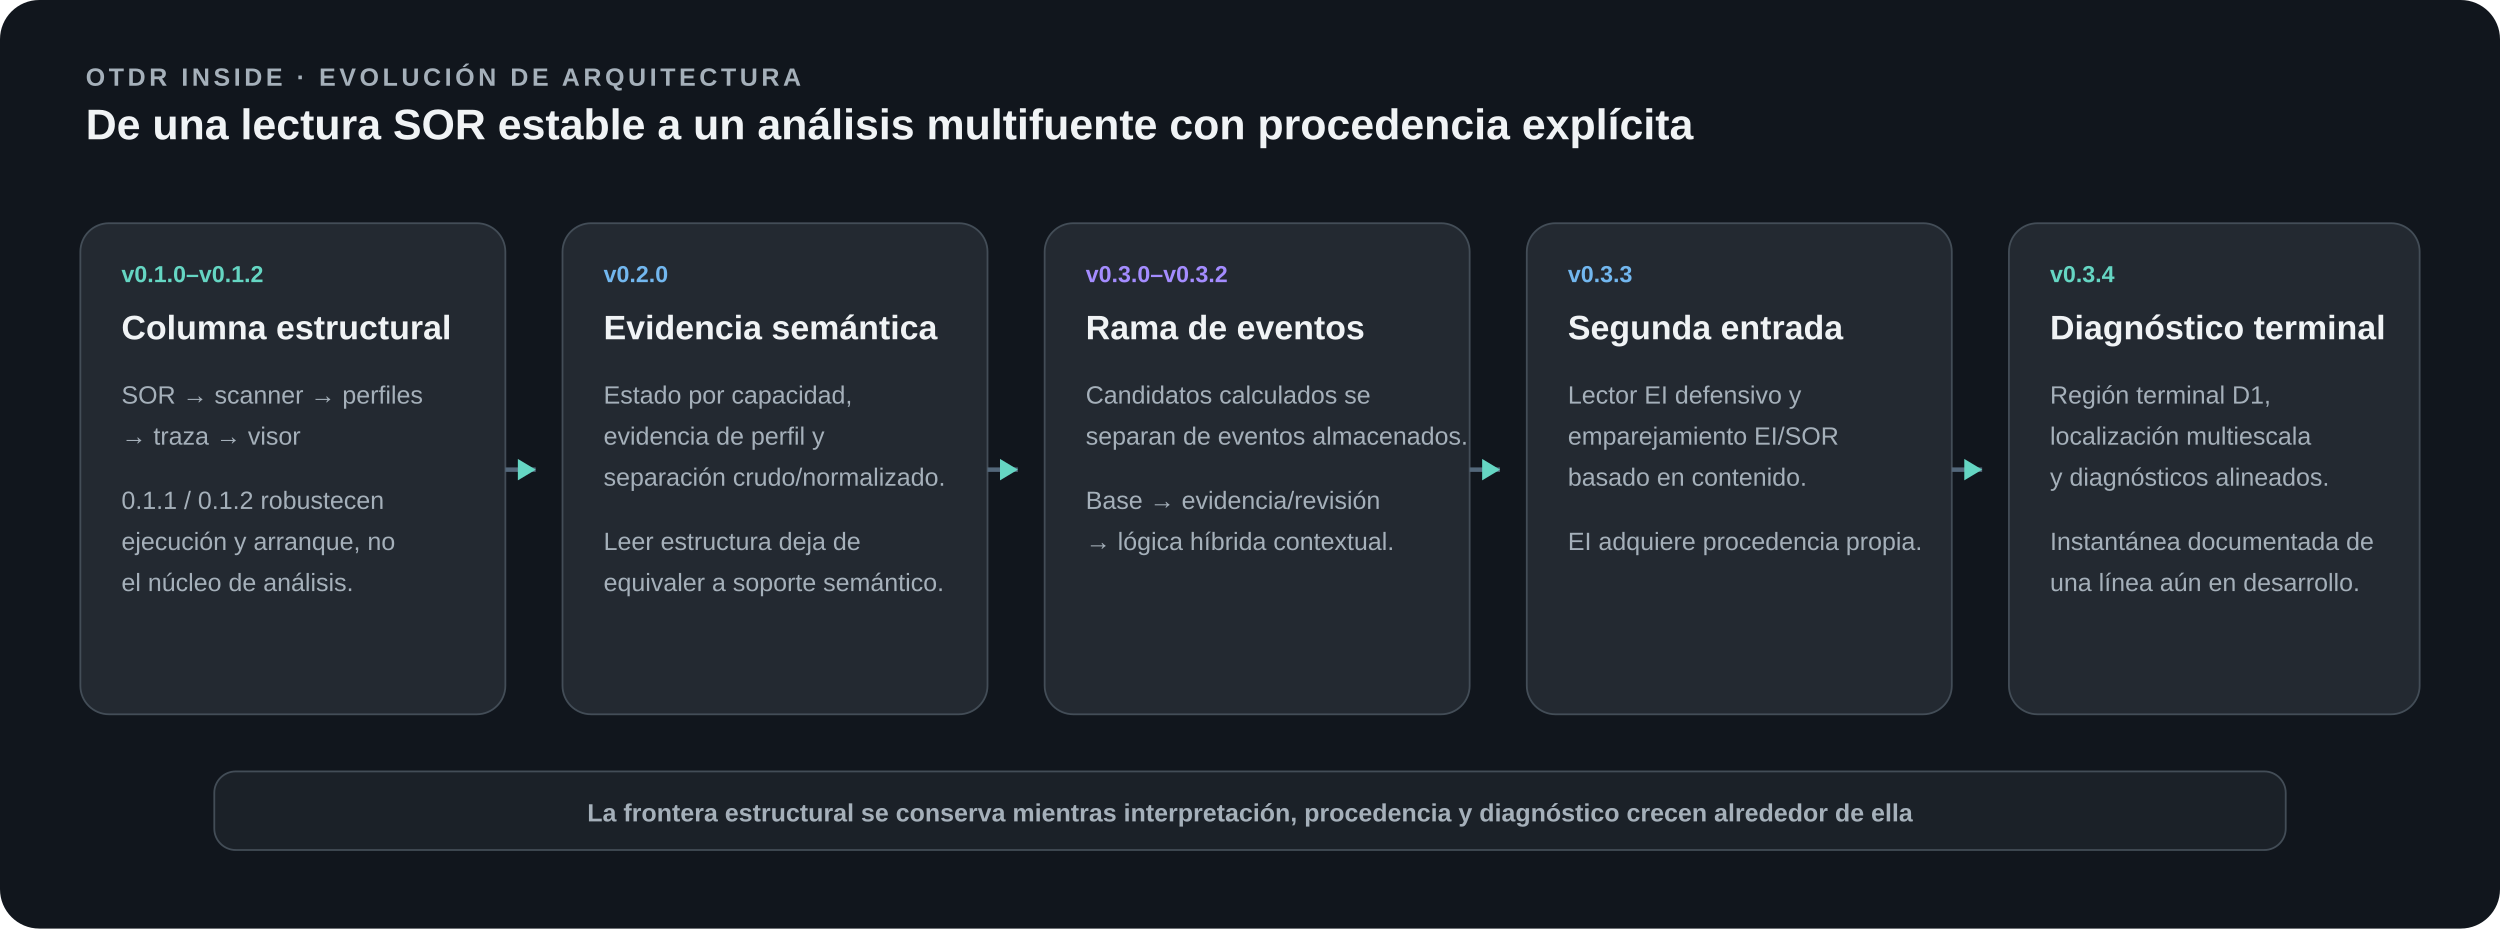
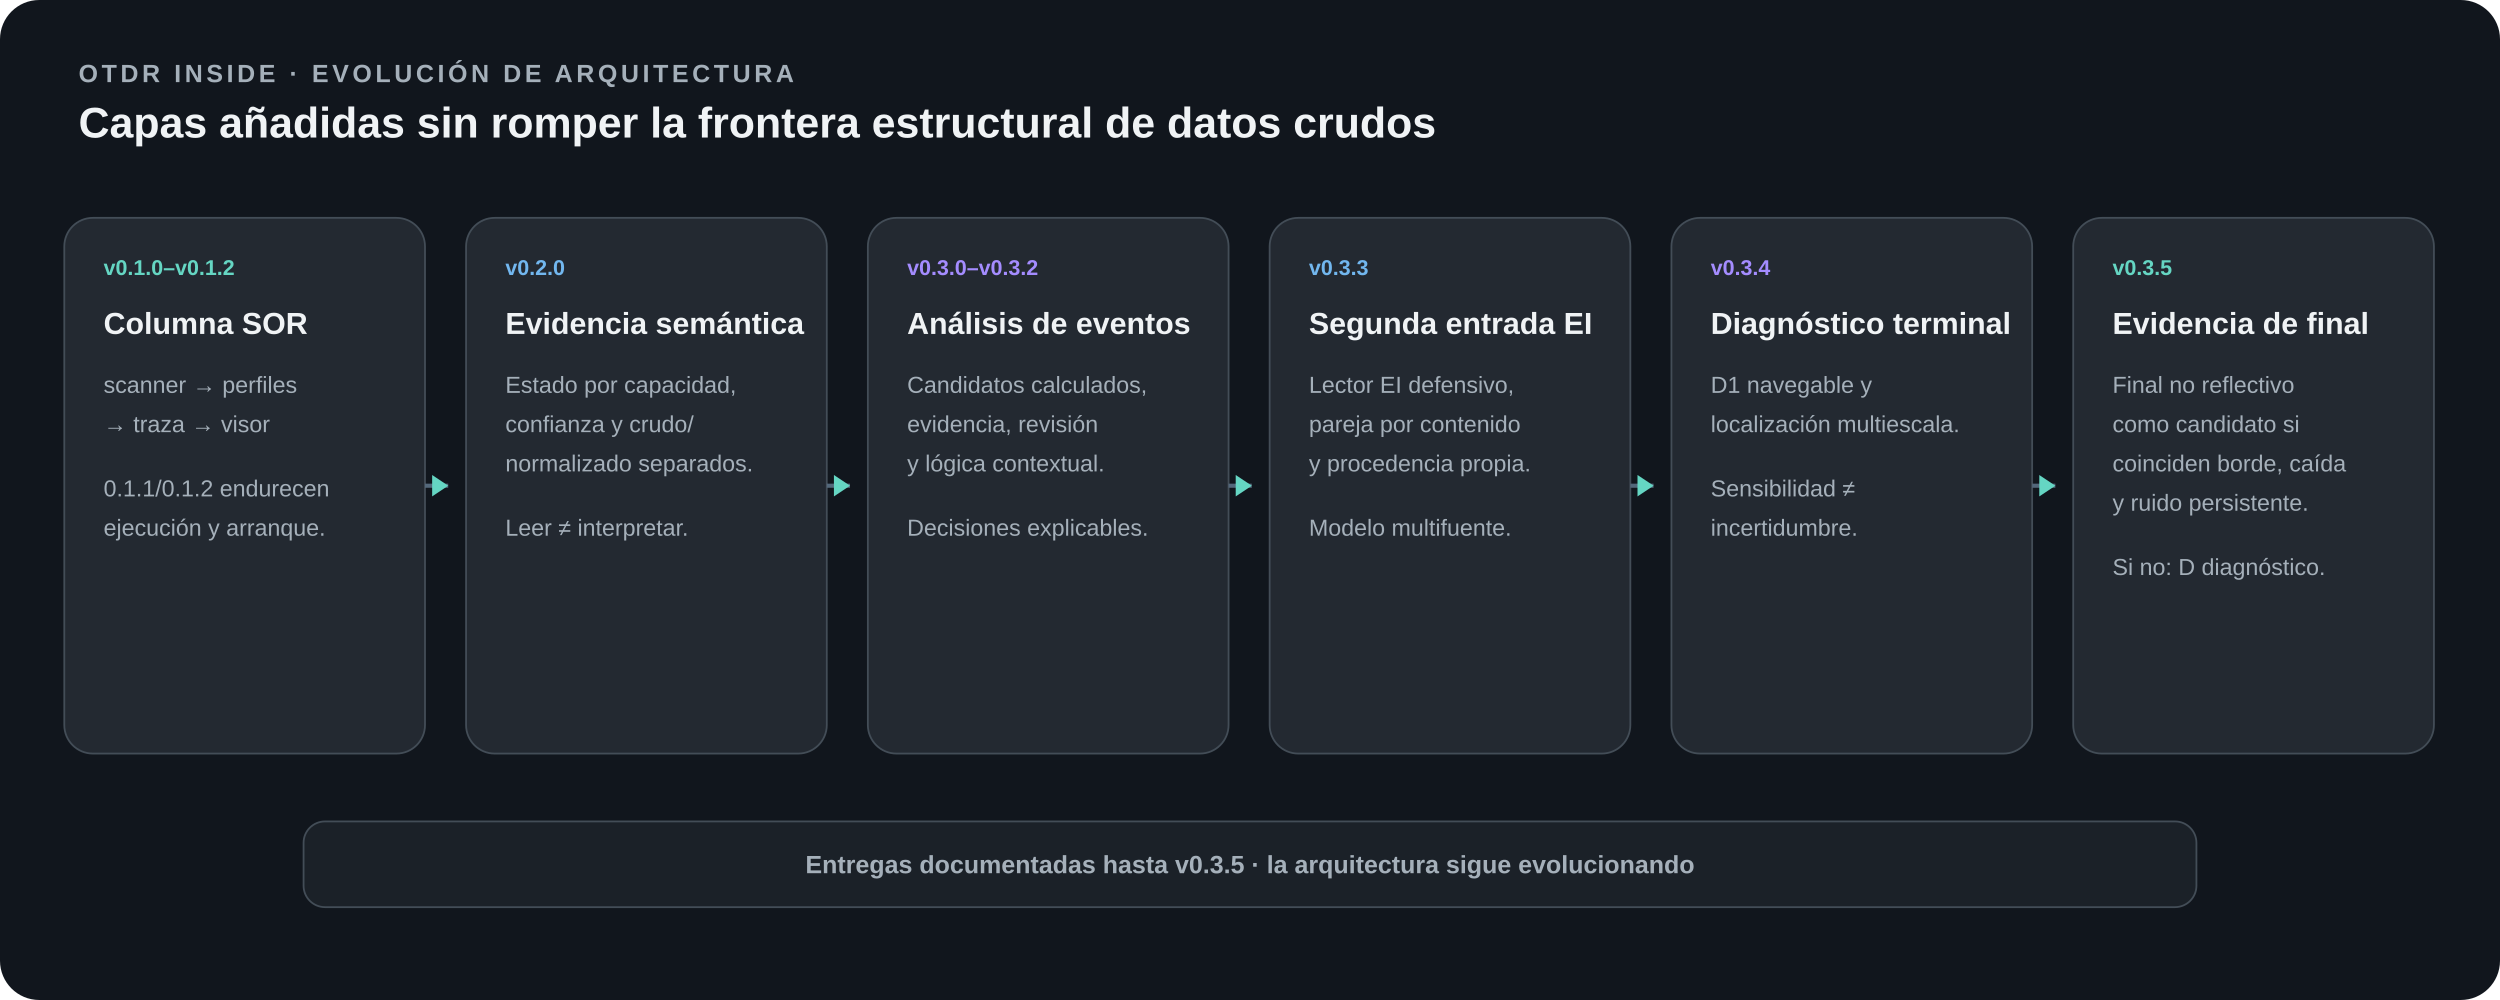
- <svg xmlns="http://www.w3.org/2000/svg" width="1400" height="520" viewBox="0 0 1400 520">
-   <rect width="1400" height="520" rx="22" fill="#11161d" />
+ <svg xmlns="http://www.w3.org/2000/svg" width="1400" height="560" viewBox="0 0 1400 560">
+   <rect width="1400" height="560" rx="22" fill="#11161d" />
  <g font-family="Segoe UI,Arial,sans-serif">
-     <text x="48" y="48" fill="#a5b0ba" font-size="14" font-weight="700" letter-spacing="2">OTDR INSIDE · EVOLUCIÓN DE ARQUITECTURA</text>
-     <text x="48" y="78" fill="#f0f3f5" font-size="24" font-weight="700">De una lectura SOR estable a un análisis multifuente con procedencia explícita</text>
+     <text x="44" y="46" fill="#a5b0ba" font-size="14" font-weight="700" letter-spacing="2">OTDR INSIDE · EVOLUCIÓN DE ARQUITECTURA</text>
+     <text x="44" y="77" fill="#f0f3f5" font-size="24" font-weight="700">Capas añadidas sin romper la frontera estructural de datos crudos</text>
    <g stroke="#434d57" fill="#232931">
-       <rect x="45" y="125" width="238" height="275" rx="16" />
-       <rect x="315" y="125" width="238" height="275" rx="16" />
-       <rect x="585" y="125" width="238" height="275" rx="16" />
-       <rect x="855" y="125" width="238" height="275" rx="16" />
-       <rect x="1125" y="125" width="230" height="275" rx="16" />
+       <rect x="36" y="122" width="202" height="300" rx="16" />
+       <rect x="261" y="122" width="202" height="300" rx="16" />
+       <rect x="486" y="122" width="202" height="300" rx="16" />
+       <rect x="711" y="122" width="202" height="300" rx="16" />
+       <rect x="936" y="122" width="202" height="300" rx="16" />
+       <rect x="1161" y="122" width="202" height="300" rx="16" />
    </g>
-     <g font-size="13" font-weight="700">
-       <text x="68" y="158" fill="#65d6c3">v0.1.0–v0.1.2</text>
-       <text x="338" y="158" fill="#72b7ef">v0.2.0</text>
-       <text x="608" y="158" fill="#a48cff">v0.3.0–v0.3.2</text>
-       <text x="878" y="158" fill="#72b7ef">v0.3.3</text>
-       <text x="1148" y="158" fill="#65d6c3">v0.3.4</text>
+     <g font-size="12" font-weight="700">
+       <text x="58" y="154" fill="#65d6c3">v0.1.0–v0.1.2</text>
+       <text x="283" y="154" fill="#72b7ef">v0.2.0</text>
+       <text x="508" y="154" fill="#a48cff">v0.3.0–v0.3.2</text>
+       <text x="733" y="154" fill="#72b7ef">v0.3.3</text>
+       <text x="958" y="154" fill="#a48cff">v0.3.4</text>
+       <text x="1183" y="154" fill="#65d6c3">v0.3.5</text>
    </g>
-     <g fill="#f0f3f5" font-size="19" font-weight="700">
-       <text x="68" y="190">Columna estructural</text>
-       <text x="338" y="190">Evidencia semántica</text>
-       <text x="608" y="190">Rama de eventos</text>
-       <text x="878" y="190">Segunda entrada</text>
-       <text x="1148" y="190">Diagnóstico terminal</text>
+     <g font-size="17" font-weight="700" fill="#f0f3f5">
+       <text x="58" y="187">Columna SOR</text>
+       <text x="283" y="187">Evidencia semántica</text>
+       <text x="508" y="187">Análisis de eventos</text>
+       <text x="733" y="187">Segunda entrada EI</text>
+       <text x="958" y="187">Diagnóstico terminal</text>
+       <text x="1183" y="187">Evidencia de final</text>
    </g>
-     <g fill="#a5b0ba" font-size="14">
-       <text x="68" y="226">SOR → scanner → perfiles</text>
-       <text x="68" y="249">→ traza → visor</text>
-       <text x="68" y="285">0.1.1 / 0.1.2 robustecen</text>
-       <text x="68" y="308">ejecución y arranque, no</text>
-       <text x="68" y="331">el núcleo de análisis.</text>
-       <text x="338" y="226">Estado por capacidad,</text>
-       <text x="338" y="249">evidencia de perfil y</text>
-       <text x="338" y="272">separación crudo/normalizado.</text>
-       <text x="338" y="308">Leer estructura deja de</text>
-       <text x="338" y="331">equivaler a soporte semántico.</text>
-       <text x="608" y="226">Candidatos calculados se</text>
-       <text x="608" y="249">separan de eventos almacenados.</text>
-       <text x="608" y="285">Base → evidencia/revisión</text>
-       <text x="608" y="308">→ lógica híbrida contextual.</text>
-       <text x="878" y="226">Lector EI defensivo y</text>
-       <text x="878" y="249">emparejamiento EI/SOR</text>
-       <text x="878" y="272">basado en contenido.</text>
-       <text x="878" y="308">EI adquiere procedencia propia.</text>
-       <text x="1148" y="226">Región terminal D1,</text>
-       <text x="1148" y="249">localización multiescala</text>
-       <text x="1148" y="272">y diagnósticos alineados.</text>
-       <text x="1148" y="308">Instantánea documentada de</text>
-       <text x="1148" y="331">una línea aún en desarrollo.</text>
+     <g fill="#a5b0ba" font-size="13">
+       <text x="58" y="220">scanner → perfiles</text>
+       <text x="58" y="242">→ traza → visor</text>
+       <text x="58" y="278">0.1.1/0.1.2 endurecen</text>
+       <text x="58" y="300">ejecución y arranque.</text>
+       <text x="283" y="220">Estado por capacidad,</text>
+       <text x="283" y="242">confianza y crudo/</text>
+       <text x="283" y="264">normalizado separados.</text>
+       <text x="283" y="300">Leer ≠ interpretar.</text>
+       <text x="508" y="220">Candidatos calculados,</text>
+       <text x="508" y="242">evidencia, revisión</text>
+       <text x="508" y="264">y lógica contextual.</text>
+       <text x="508" y="300">Decisiones explicables.</text>
+       <text x="733" y="220">Lector EI defensivo,</text>
+       <text x="733" y="242">pareja por contenido</text>
+       <text x="733" y="264">y procedencia propia.</text>
+       <text x="733" y="300">Modelo multifuente.</text>
+       <text x="958" y="220">D1 navegable y</text>
+       <text x="958" y="242">localización multiescala.</text>
+       <text x="958" y="278">Sensibilidad ≠</text>
+       <text x="958" y="300">incertidumbre.</text>
+       <text x="1183" y="220">Final no reflectivo</text>
+       <text x="1183" y="242">como candidato si</text>
+       <text x="1183" y="264">coinciden borde, caída</text>
+       <text x="1183" y="286">y ruido persistente.</text>
+       <text x="1183" y="322">Si no: D diagnóstico.</text>
    </g>
-     <g stroke="#53677a" stroke-width="2.5" fill="none">
-       <path d="M283 263H300M553 263H570M823 263H840M1093 263H1110" />
+     <g stroke="#53677a" stroke-width="2.3" fill="none">
+       <path d="M238 272H251M463 272H476M688 272H701M913 272H926M1138 272H1151" />
    </g>
    <g fill="#65d6c3">
-       <path d="M300 263l-10-6v12zM570 263l-10-6v12zM840 263l-10-6v12zM1110 263l-10-6v12z" />
+       <path d="M251 272l-9-6v12zM476 272l-9-6v12zM701 272l-9-6v12zM926 272l-9-6v12zM1151 272l-9-6v12z" />
    </g>
-     <rect x="120" y="432" width="1160" height="44" rx="12" fill="#1b2128" stroke="#434d57" />
-     <text x="700" y="460" text-anchor="middle" fill="#a5b0ba" font-size="14" font-weight="600">La frontera estructural se conserva mientras interpretación, procedencia y diagnóstico crecen alrededor de ella</text>
+     <rect x="170" y="460" width="1060" height="48" rx="12" fill="#1b2128" stroke="#434d57" />
+     <text x="700" y="489" text-anchor="middle" fill="#a5b0ba" font-size="14" font-weight="600">Entregas documentadas hasta v0.3.5 · la arquitectura sigue evolucionando</text>
  </g>
</svg>
